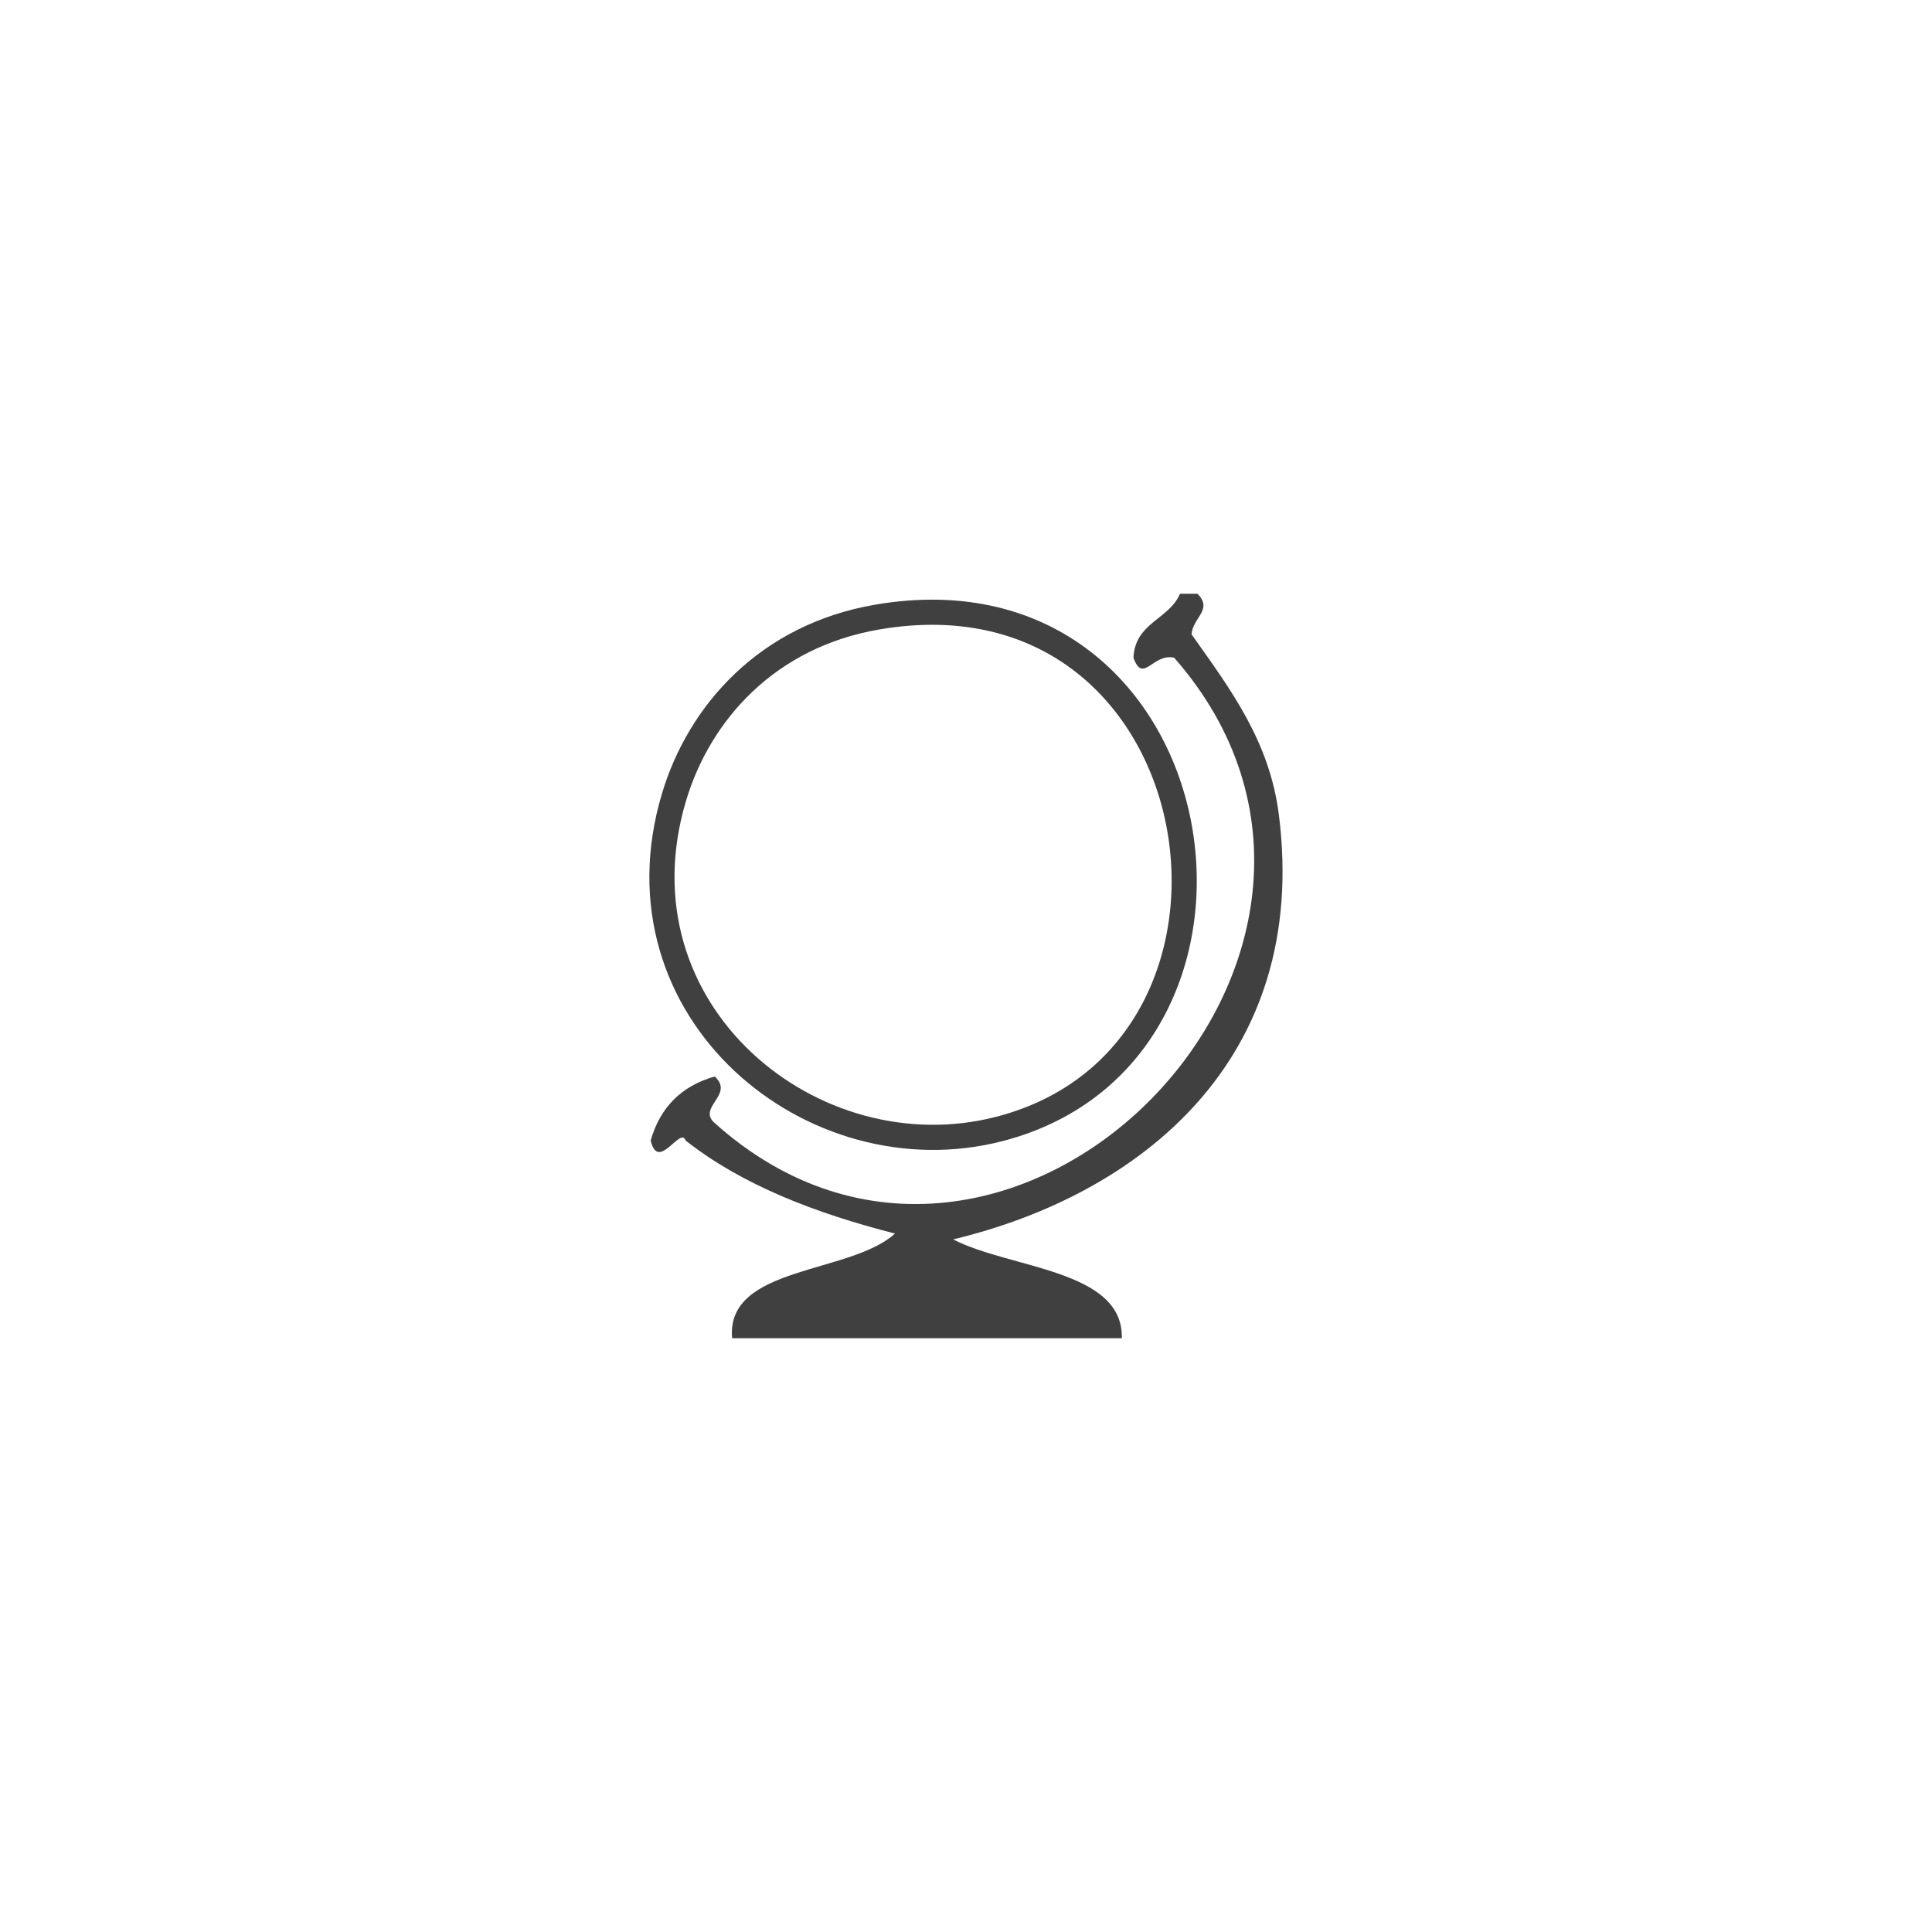
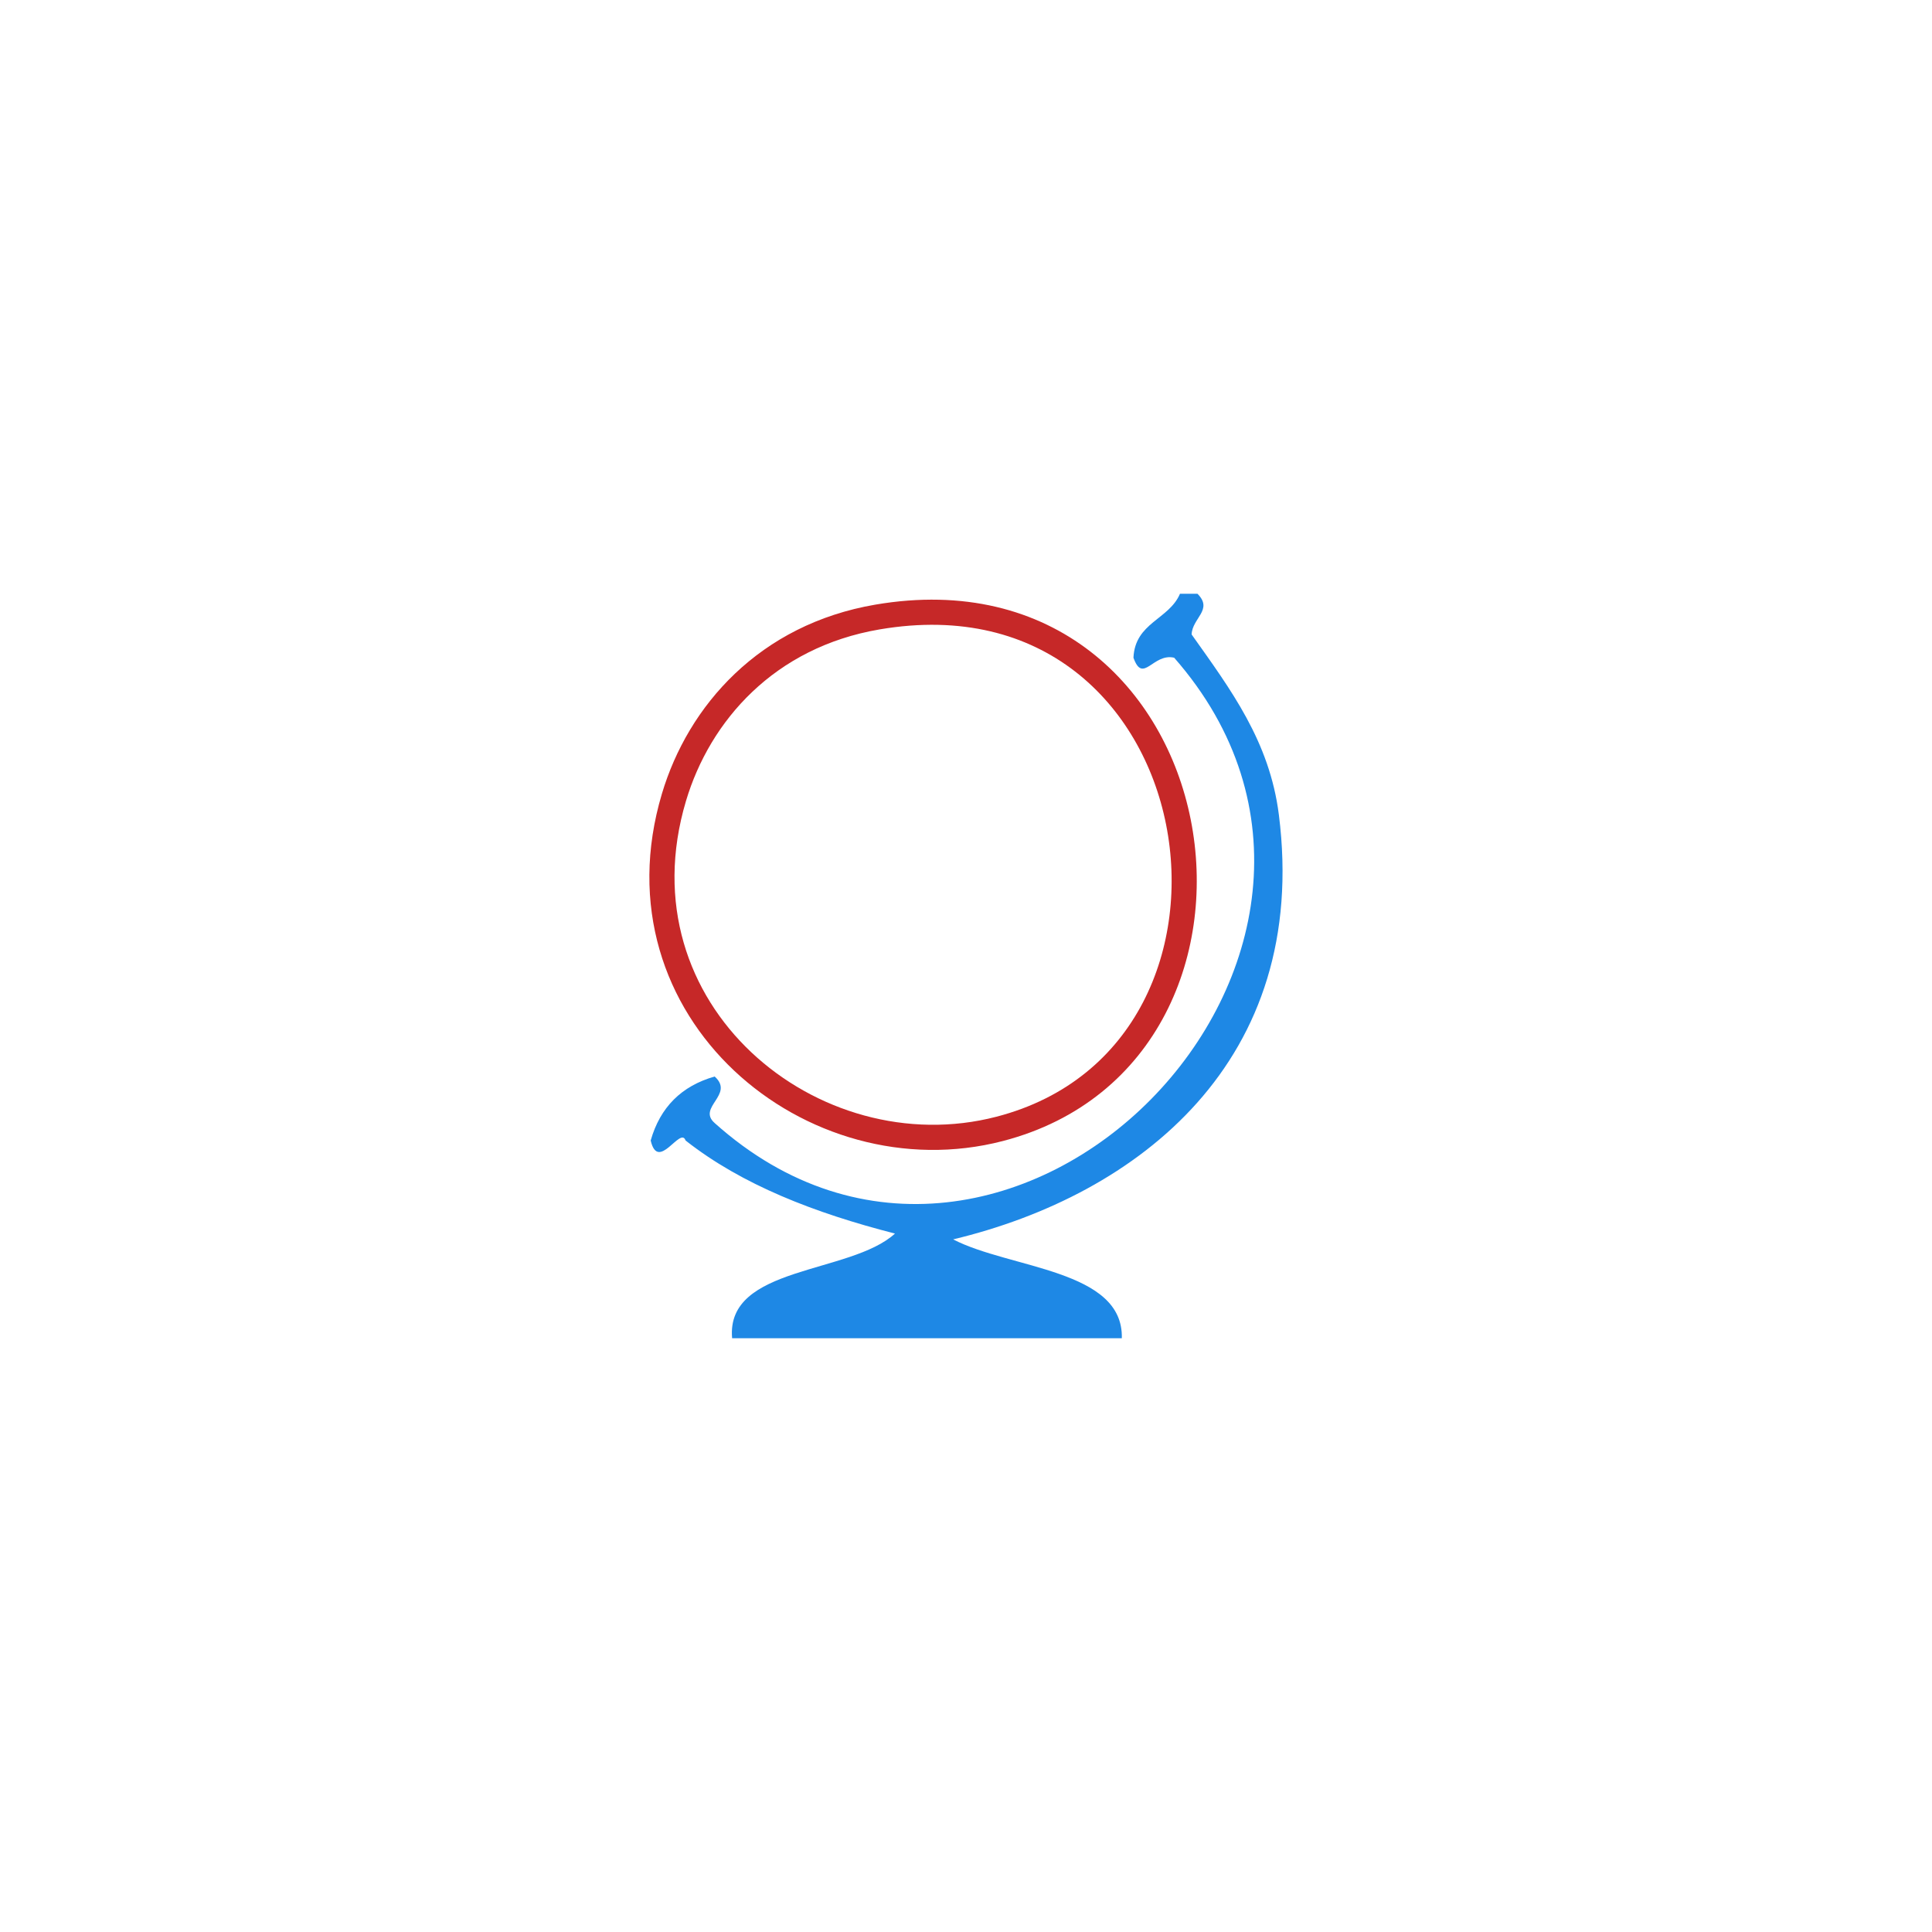
<svg xmlns="http://www.w3.org/2000/svg" viewBox="0 0 250 250" height="250" width="250" xml:space="preserve" version="1.1" id="svg2">
  <defs id="defs6" />
  <g transform="matrix(1.25,0,0,-1.25,-28.09688,387.9536)" id="g10">
    <g transform="translate(144.6296,248.8989)" id="g20">
-       <path id="path22" style="fill:#404041;fill-opacity:1;fill-rule:nonzero;stroke:none" d="m 0,0 1.806,0 c 1.667,-1.658 -0.541,-2.515 -0.602,-4.215 4.051,-5.712 8.069,-11.051 9.032,-18.666 3.222,-25.468 -14.524,-39.36 -33.719,-43.955 5.87,-3.047 17.649,-3.107 17.462,-10.236 l -40.343,0 c -0.67,7.537 12.226,6.609 16.86,10.838 -8.311,2.126 -15.835,5.039 -21.677,9.634 -0.528,1.519 -2.84,-3.324 -3.612,0 0.978,3.438 3.186,5.646 6.623,6.624 2.096,-1.881 -1.852,-3.18 0,-4.817 30.303,-27.14 74.322,17.675 47.568,48.17 -2.202,0.512 -3.226,-2.775 -4.215,0 C -4.651,-2.976 -1.135,-2.678 0,0" />
+       <path id="path22" style="fill:#1e88e5;fill-opacity:1;fill-rule:nonzero;stroke:none" d="m 0,0 1.806,0 c 1.667,-1.658 -0.541,-2.515 -0.602,-4.215 4.051,-5.712 8.069,-11.051 9.032,-18.666 3.222,-25.468 -14.524,-39.36 -33.719,-43.955 5.87,-3.047 17.649,-3.107 17.462,-10.236 l -40.343,0 c -0.67,7.537 12.226,6.609 16.86,10.838 -8.311,2.126 -15.835,5.039 -21.677,9.634 -0.528,1.519 -2.84,-3.324 -3.612,0 0.978,3.438 3.186,5.646 6.623,6.624 2.096,-1.881 -1.852,-3.18 0,-4.817 30.303,-27.14 74.322,17.675 47.568,48.17 -2.202,0.512 -3.226,-2.775 -4.215,0 C -4.651,-2.976 -1.135,-2.678 0,0" />
    </g>
    <g transform="translate(113.319,246.4902)" id="g24">
-       <path id="path26" style="fill:none;stroke:#404041;stroke-width:2.602;stroke-linecap:butt;stroke-linejoin:miter;stroke-miterlimit:10;stroke-dasharray:none;stroke-opacity:1" d="M 0,0 C 35.409,6.04 43.434,-44.988 12.645,-52.987 -6.696,-58.012 -27.688,-40.815 -21.074,-18.666 -18.473,-9.954 -11.446,-1.953 0,0 Z" />
+       <path id="path26" style="fill:none;stroke:#c62828;stroke-width:2.602;stroke-linecap:butt;stroke-linejoin:miter;stroke-miterlimit:10;stroke-dasharray:none;stroke-opacity:1" d="M 0,0 C 35.409,6.04 43.434,-44.988 12.645,-52.987 -6.696,-58.012 -27.688,-40.815 -21.074,-18.666 -18.473,-9.954 -11.446,-1.953 0,0 Z" />
    </g>
  </g>
</svg>
